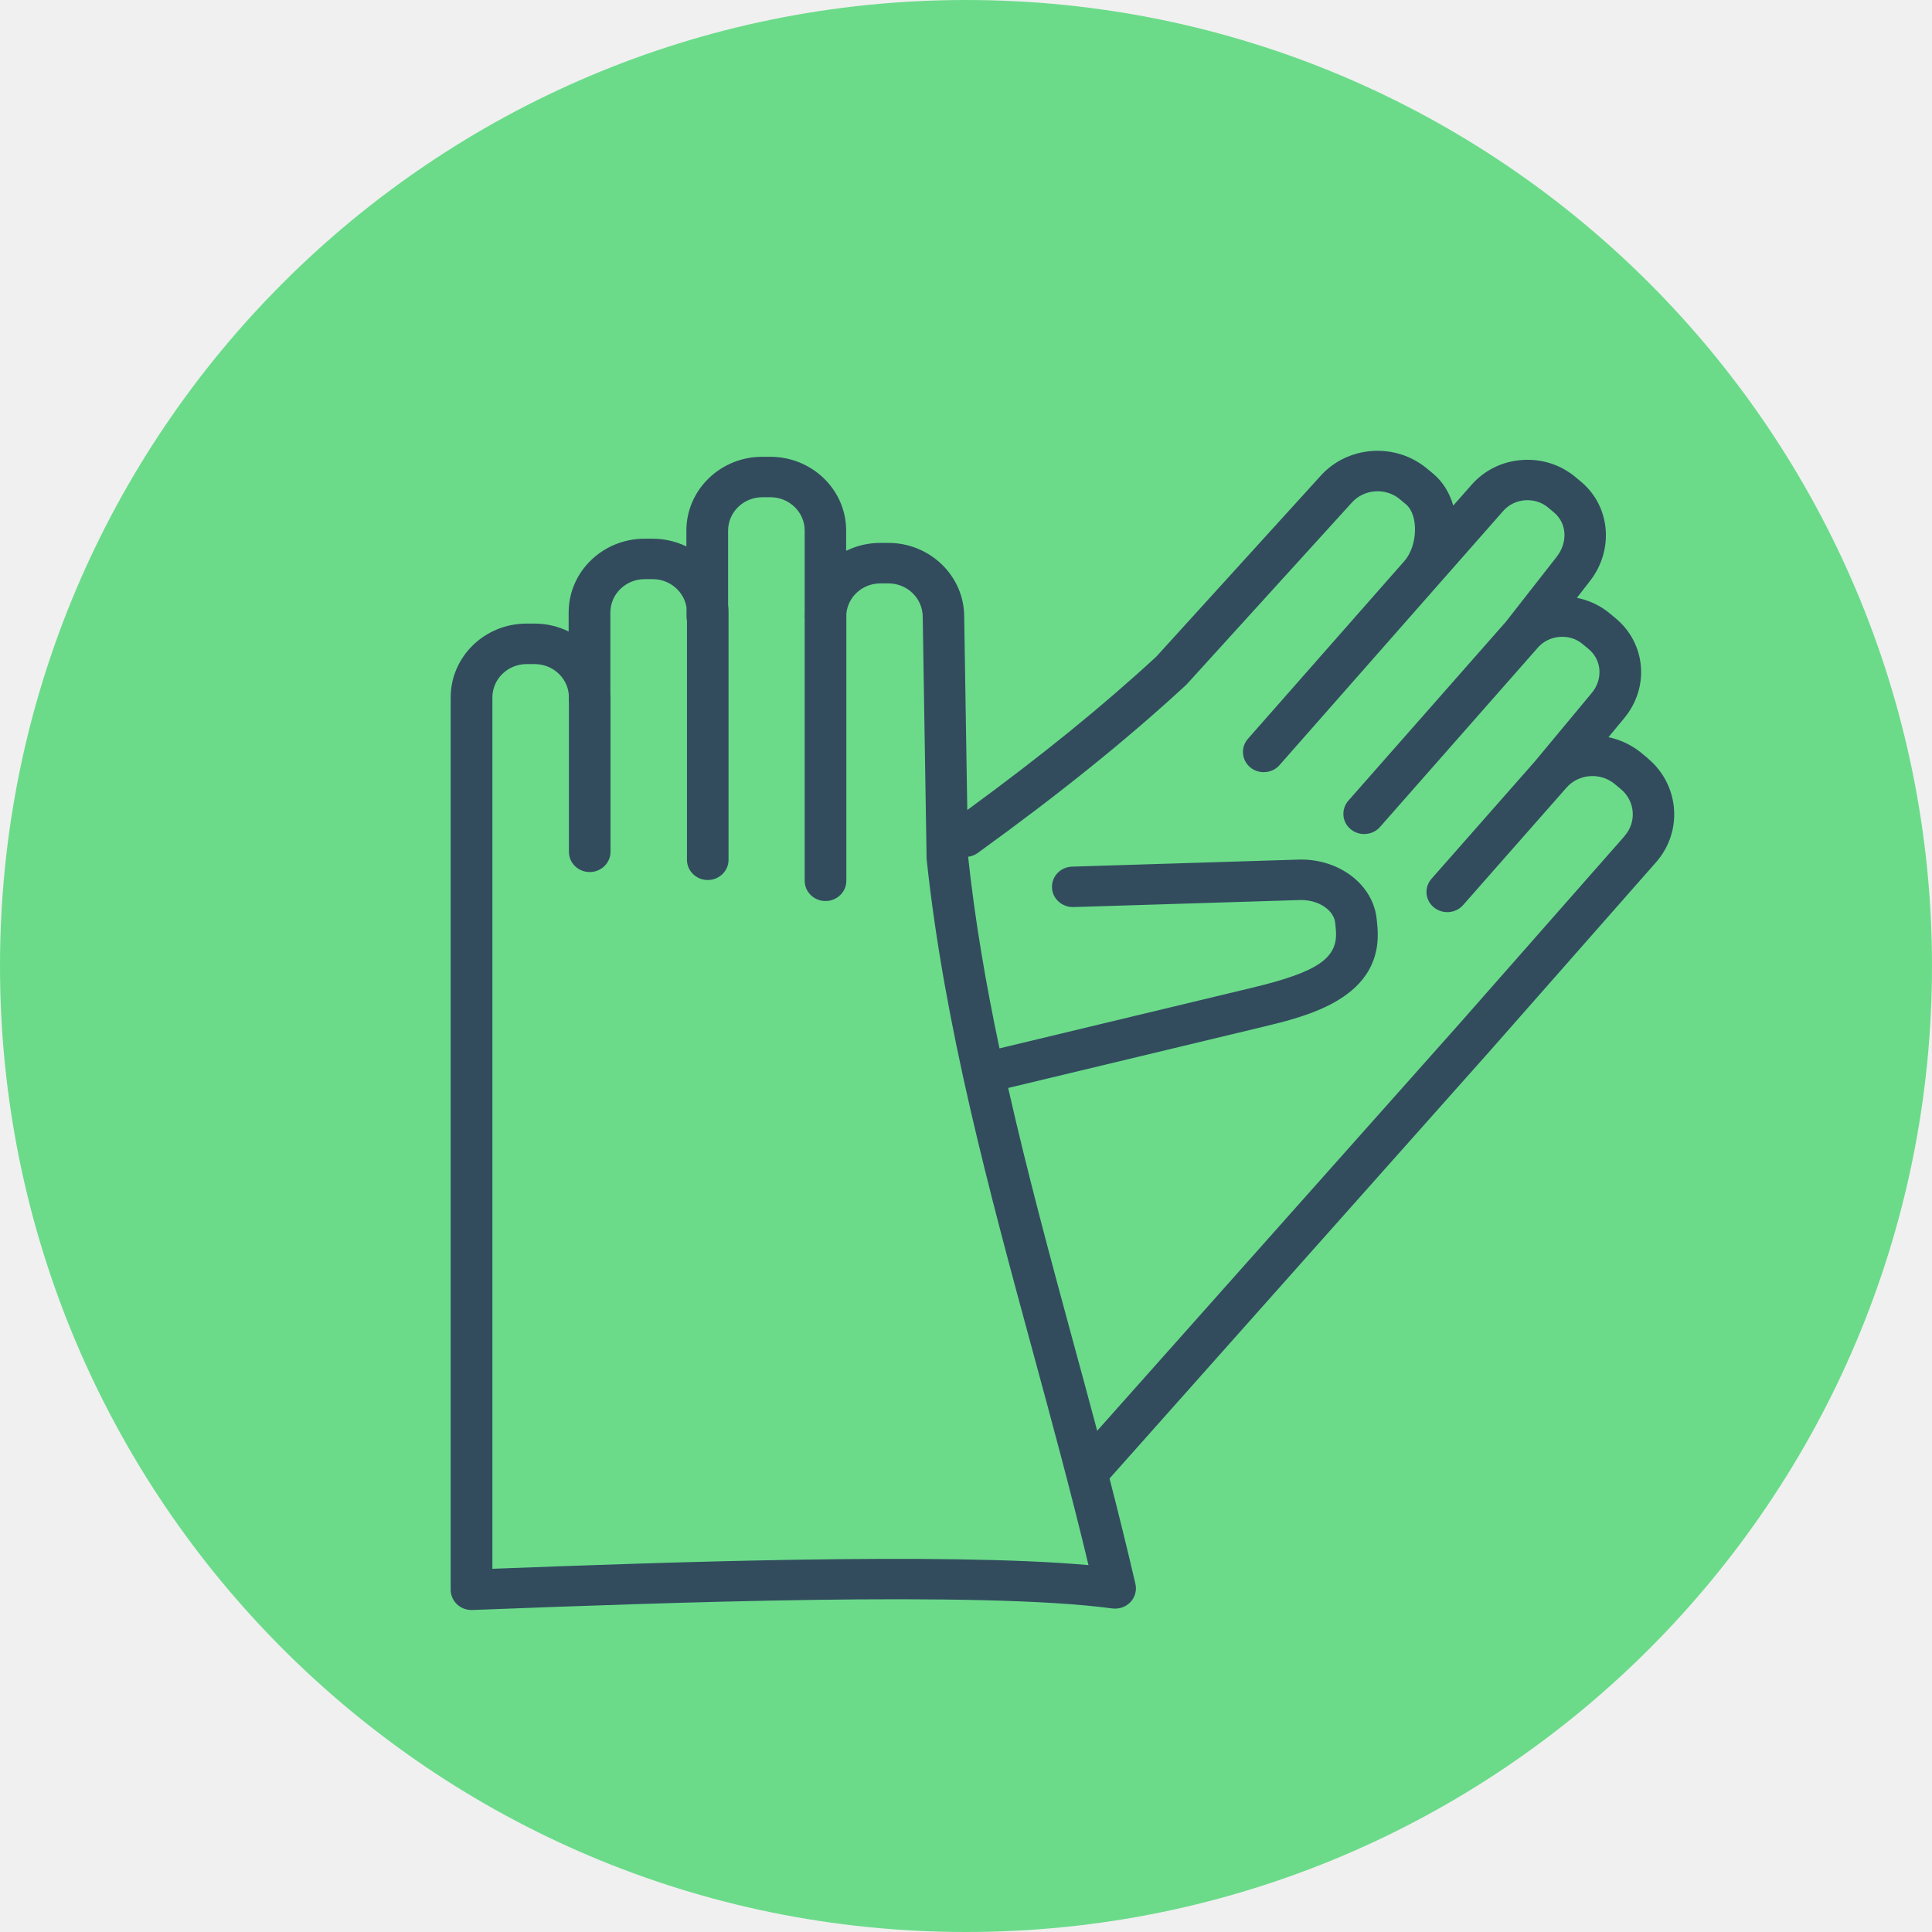
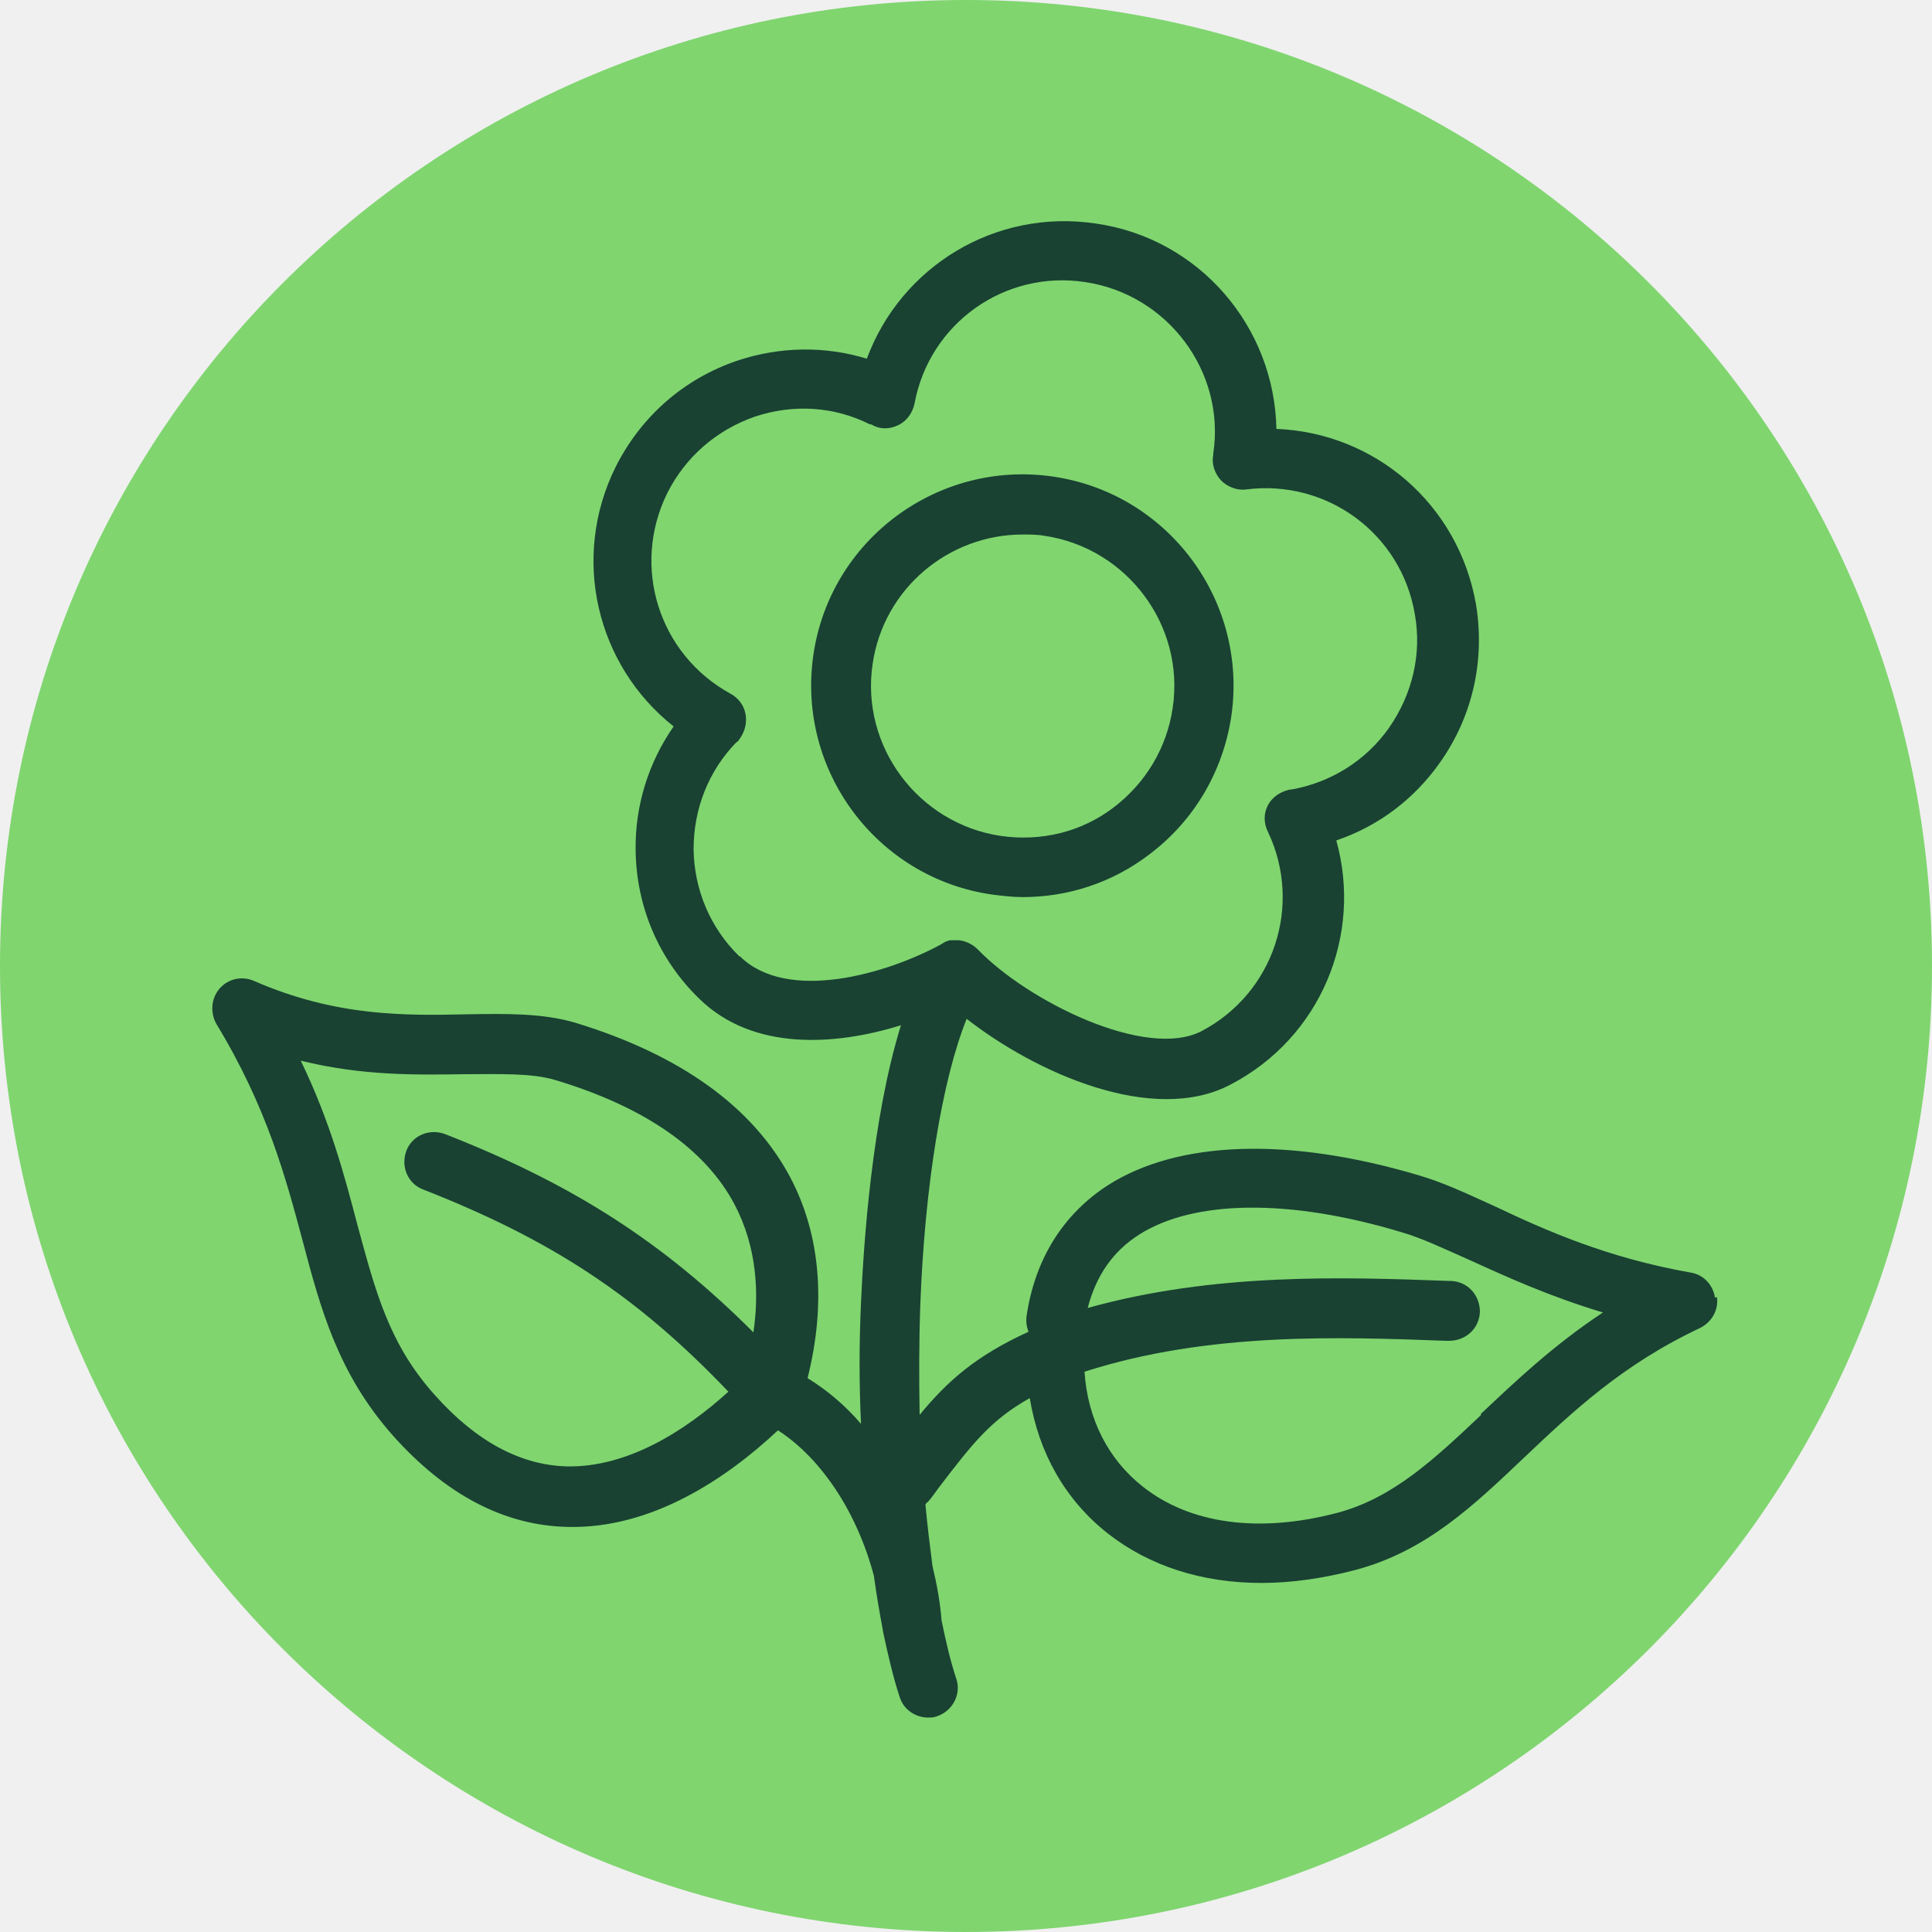
- <svg xmlns="http://www.w3.org/2000/svg" width="30" height="30" viewBox="0 0 30 30" fill="none">
-   <circle cx="15" cy="15" r="15" fill="#6BDB8A" />
-   <g clip-path="url(#clip0_94_77)">
-     <path d="M25.588 11.775L25.494 11.697C25.343 11.571 25.165 11.487 24.976 11.447L25.218 11.155C25.617 10.676 25.56 9.993 25.087 9.6L24.997 9.525C24.848 9.402 24.673 9.32 24.486 9.283L24.686 9.026C25.067 8.54 25.007 7.86 24.549 7.479L24.459 7.404C24.228 7.213 23.933 7.12 23.629 7.143C23.325 7.166 23.049 7.302 22.852 7.526L22.566 7.85C22.511 7.659 22.409 7.484 22.252 7.353L22.157 7.275C21.663 6.864 20.918 6.921 20.499 7.397L17.956 10.195C17.116 10.97 16.178 11.731 15.02 12.578L14.972 9.576C14.972 8.944 14.443 8.43 13.793 8.43H13.669C13.478 8.43 13.298 8.475 13.139 8.553V8.238C13.139 7.606 12.611 7.093 11.961 7.093H11.836C11.187 7.093 10.658 7.606 10.658 8.238V8.485C10.499 8.408 10.321 8.365 10.133 8.365H10.008C9.359 8.365 8.83 8.878 8.83 9.51V9.806C8.67 9.727 8.49 9.683 8.3 9.683H8.176C7.526 9.683 6.998 10.197 6.998 10.829V24.686C6.998 24.771 7.034 24.853 7.097 24.912C7.157 24.969 7.237 25 7.321 25C7.325 25 7.33 25 7.333 25L7.495 24.994C10.201 24.891 15.239 24.7 17.271 24.976C17.376 24.99 17.481 24.953 17.553 24.878C17.625 24.802 17.654 24.696 17.631 24.596C17.505 24.051 17.369 23.503 17.229 22.958L23.146 16.307L25.715 13.389C26.137 12.909 26.079 12.185 25.586 11.775L25.588 11.775ZM7.646 24.36V10.829C7.646 10.543 7.885 10.312 8.178 10.312H8.302C8.58 10.312 8.809 10.52 8.832 10.784V10.873C8.832 10.885 8.833 10.897 8.834 10.909V13.227C8.834 13.401 8.979 13.541 9.157 13.541C9.335 13.541 9.48 13.401 9.48 13.227V10.828C9.48 10.805 9.479 10.782 9.478 10.76V9.51C9.478 9.225 9.717 8.993 10.01 8.993H10.135C10.4 8.993 10.62 9.183 10.66 9.431V9.572C10.66 9.594 10.663 9.616 10.667 9.637V13.351C10.667 13.524 10.812 13.665 10.99 13.665C11.168 13.665 11.313 13.524 11.313 13.351V9.511C11.313 9.469 11.311 9.428 11.306 9.387V8.238C11.306 7.953 11.545 7.721 11.839 7.721H11.963C12.257 7.721 12.495 7.953 12.495 8.238V9.509C12.494 9.531 12.493 9.553 12.493 9.576C12.493 9.588 12.494 9.599 12.495 9.611V13.677C12.495 13.85 12.64 13.991 12.818 13.991C12.997 13.991 13.142 13.85 13.142 13.677V9.534C13.163 9.268 13.393 9.059 13.671 9.059H13.795C14.089 9.059 14.328 9.291 14.328 9.581L14.388 13.327C14.388 13.336 14.389 13.345 14.39 13.355C14.667 15.942 15.362 18.502 16.035 20.978C16.331 22.067 16.636 23.189 16.902 24.303C14.652 24.101 10.22 24.262 7.647 24.36H7.646ZM25.227 12.982L22.659 15.899L17.037 22.217C16.912 21.747 16.785 21.279 16.659 20.817C16.309 19.529 15.954 18.217 15.655 16.894L19.601 15.947C20.307 15.778 21.489 15.495 21.388 14.384L21.378 14.28C21.329 13.75 20.818 13.347 20.203 13.347C20.189 13.347 20.174 13.347 20.16 13.348L16.648 13.457C16.469 13.462 16.329 13.607 16.335 13.781C16.34 13.954 16.492 14.09 16.668 14.085L20.18 13.976C20.467 13.966 20.715 14.129 20.734 14.336L20.743 14.439C20.783 14.874 20.468 15.092 19.445 15.337L15.52 16.279C15.311 15.291 15.14 14.298 15.033 13.304C15.085 13.297 15.136 13.278 15.181 13.246C16.469 12.314 17.496 11.486 18.412 10.641C18.419 10.635 18.426 10.628 18.432 10.621L20.987 7.809C21.178 7.592 21.515 7.567 21.737 7.752L21.831 7.831C22.03 7.996 22.016 8.475 21.806 8.713L19.378 11.472C19.262 11.604 19.278 11.802 19.413 11.915C19.474 11.966 19.549 11.99 19.623 11.99C19.715 11.99 19.806 11.953 19.869 11.88L23.343 7.933C23.428 7.837 23.547 7.778 23.68 7.768C23.812 7.759 23.94 7.798 24.039 7.881L24.129 7.956C24.33 8.123 24.349 8.42 24.172 8.646L23.382 9.656L20.937 12.433C20.822 12.565 20.837 12.764 20.973 12.876C21.034 12.927 21.109 12.951 21.183 12.951C21.274 12.951 21.365 12.914 21.428 12.842L23.881 10.055C23.967 9.958 24.086 9.9 24.218 9.89C24.351 9.879 24.478 9.919 24.577 10.003L24.668 10.078C24.873 10.248 24.894 10.548 24.716 10.761L23.828 11.829L22.228 13.646C22.112 13.778 22.128 13.976 22.263 14.088C22.399 14.201 22.603 14.186 22.719 14.054L24.324 12.231C24.415 12.127 24.545 12.063 24.687 12.052C24.829 12.042 24.966 12.085 25.073 12.174L25.168 12.253C25.391 12.438 25.417 12.765 25.226 12.981L25.227 12.982Z" fill="#324C5E" />
+ <svg xmlns="http://www.w3.org/2000/svg" id="Capa_1" viewBox="0 0 30 30">
+   <defs>
+     <style>
+       .cls-1 {
+         fill: #194232;
+       }
+ 
+       .cls-2 {
+         fill: #80d56f;
+       }
+     </style>
+   </defs>
+   <circle class="cls-2" cx="15" cy="15" r="15" />
+   <g>
+     <path class="cls-1" d="M26.63,20.15c-.03-.2-.18-.36-.38-.39-1.3-.23-2.26-.66-3.02-1.02-.44-.2-.82-.38-1.2-.49-2.02-.6-3.73-.54-4.82.15-.7.45-1.14,1.15-1.27,2.04-.01.08,0,.16.03.24-.83.38-1.26.77-1.69,1.29-.01-.56-.01-1.13.01-1.7.07-1.87.34-3.5.72-4.45,1.06.83,2.89,1.66,4.1,1.02,1.4-.73,2.05-2.32,1.64-3.79.65-.22,1.21-.64,1.61-1.21.51-.72.7-1.59.56-2.45-.27-1.56-1.57-2.67-3.1-2.73-.03-1.58-1.19-2.96-2.81-3.19-1.56-.23-3.02.67-3.55,2.1-.65-.2-1.35-.19-2.01.03-.83.28-1.5.87-1.89,1.65-.7,1.41-.3,3.08.9,4.03-.39.56-.6,1.23-.59,1.92.01.88.36,1.7.99,2.31.83.81,2.1.73,3.13.41-.45,1.45-.58,3.39-.62,4.3-.03.64-.03,1.28,0,1.89-.24-.28-.52-.52-.83-.71.29-1.16.2-2.23-.27-3.12-.58-1.09-1.7-1.9-3.34-2.4-.51-.15-1.08-.14-1.68-.13-.95.02-2.03.04-3.31-.52-.19-.08-.4-.03-.53.12-.13.15-.15.37-.05.55.79,1.3,1.08,2.4,1.34,3.37.28,1.06.55,2.06,1.4,3.02.82.92,1.73,1.4,2.72,1.42,1.3.03,2.46-.75,3.26-1.5.68.44,1.23,1.28,1.49,2.26.04.3.09.58.14.85,0,0,0,0,0,.01.08.37.16.72.26,1.02.06.2.25.32.44.32.05,0,.09,0,.14-.02.24-.08.38-.34.3-.58-.09-.27-.16-.57-.23-.91-.02-.27-.07-.55-.14-.84-.04-.31-.08-.63-.11-.96.01-.01.02-.03.04-.04.06-.07.11-.14.16-.21.52-.68.81-1.06,1.42-1.4.14.85.55,1.58,1.21,2.1.65.51,1.47.77,2.39.77.46,0,.95-.07,1.45-.2,1.1-.29,1.84-1,2.63-1.75.75-.71,1.52-1.44,2.73-2.01.18-.09.29-.28.26-.48ZM11.7,20.69c-1.41-1.41-2.82-2.31-4.79-3.08-.24-.09-.51.02-.6.26s.02.51.26.6c1.99.78,3.32,1.65,4.74,3.14-.66.6-1.56,1.18-2.51,1.16-.72-.02-1.41-.39-2.05-1.11-.71-.79-.92-1.61-1.2-2.64-.2-.76-.42-1.6-.88-2.55.97.24,1.82.22,2.55.21.55,0,1.03-.02,1.4.09,1.4.42,2.34,1.08,2.79,1.94.34.65.38,1.36.29,1.97ZM11.48,14.85c-.45-.44-.7-1.03-.71-1.66,0-.63.23-1.22.67-1.67h.01c.1-.12.15-.26.13-.41-.02-.15-.11-.27-.24-.34-1.11-.61-1.54-1.97-.98-3.11.28-.56.76-.98,1.36-1.19.6-.2,1.23-.16,1.79.12h.02c.13.08.28.08.42.01.13-.06.22-.19.25-.33.23-1.25,1.4-2.08,2.65-1.89,1.28.19,2.18,1.39,1.99,2.66v.02c-.03.14.02.29.12.4.1.1.25.16.39.14,1.26-.16,2.41.69,2.62,1.94.11.62-.04,1.24-.4,1.76-.36.51-.9.85-1.52.96h-.02c-.14.03-.27.11-.34.24-.07.13-.07.28,0,.42.54,1.14.09,2.5-1.03,3.09-.86.45-2.7-.46-3.48-1.27-.08-.08-.19-.13-.29-.14h0s0,0,0,0c-.04,0-.08,0-.12,0-.05,0-.11.03-.15.06-.86.47-2.4.91-3.13.19ZM23,21.97c-.73.69-1.37,1.29-2.23,1.52-1.21.32-2.29.18-3.03-.41-.53-.42-.85-1.04-.9-1.78,1.93-.62,3.97-.54,5.62-.48h.04c.26,0,.47-.19.48-.45,0-.26-.19-.47-.45-.48h-.04c-1.63-.06-3.63-.13-5.6.42.13-.5.39-.88.8-1.14.85-.54,2.33-.56,4.06-.04.32.09.67.26,1.08.44.57.26,1.23.56,2.06.81-.77.51-1.36,1.07-1.9,1.58Z" />
+     <path class="cls-1" d="M15.88,13.93c.7,0,1.38-.22,1.95-.65.7-.52,1.16-1.29,1.29-2.16.26-1.79-.98-3.46-2.77-3.72h0c-1.79-.26-3.46.98-3.72,2.77-.26,1.79.98,3.46,2.77,3.72.16.02.32.04.48.04ZM13.55,10.31c.17-1.17,1.18-2.01,2.33-2.01.11,0,.23,0,.34.02,1.28.19,2.18,1.39,1.99,2.67-.09.62-.42,1.17-.92,1.55-.5.38-1.12.53-1.75.44-1.28-.19-2.18-1.39-1.99-2.67Z" />
  </g>
-   <defs>
-     <clipPath id="clip0_94_77">
-       <rect width="19" height="18" fill="white" transform="translate(7 7)" />
-     </clipPath>
-   </defs>
</svg>
